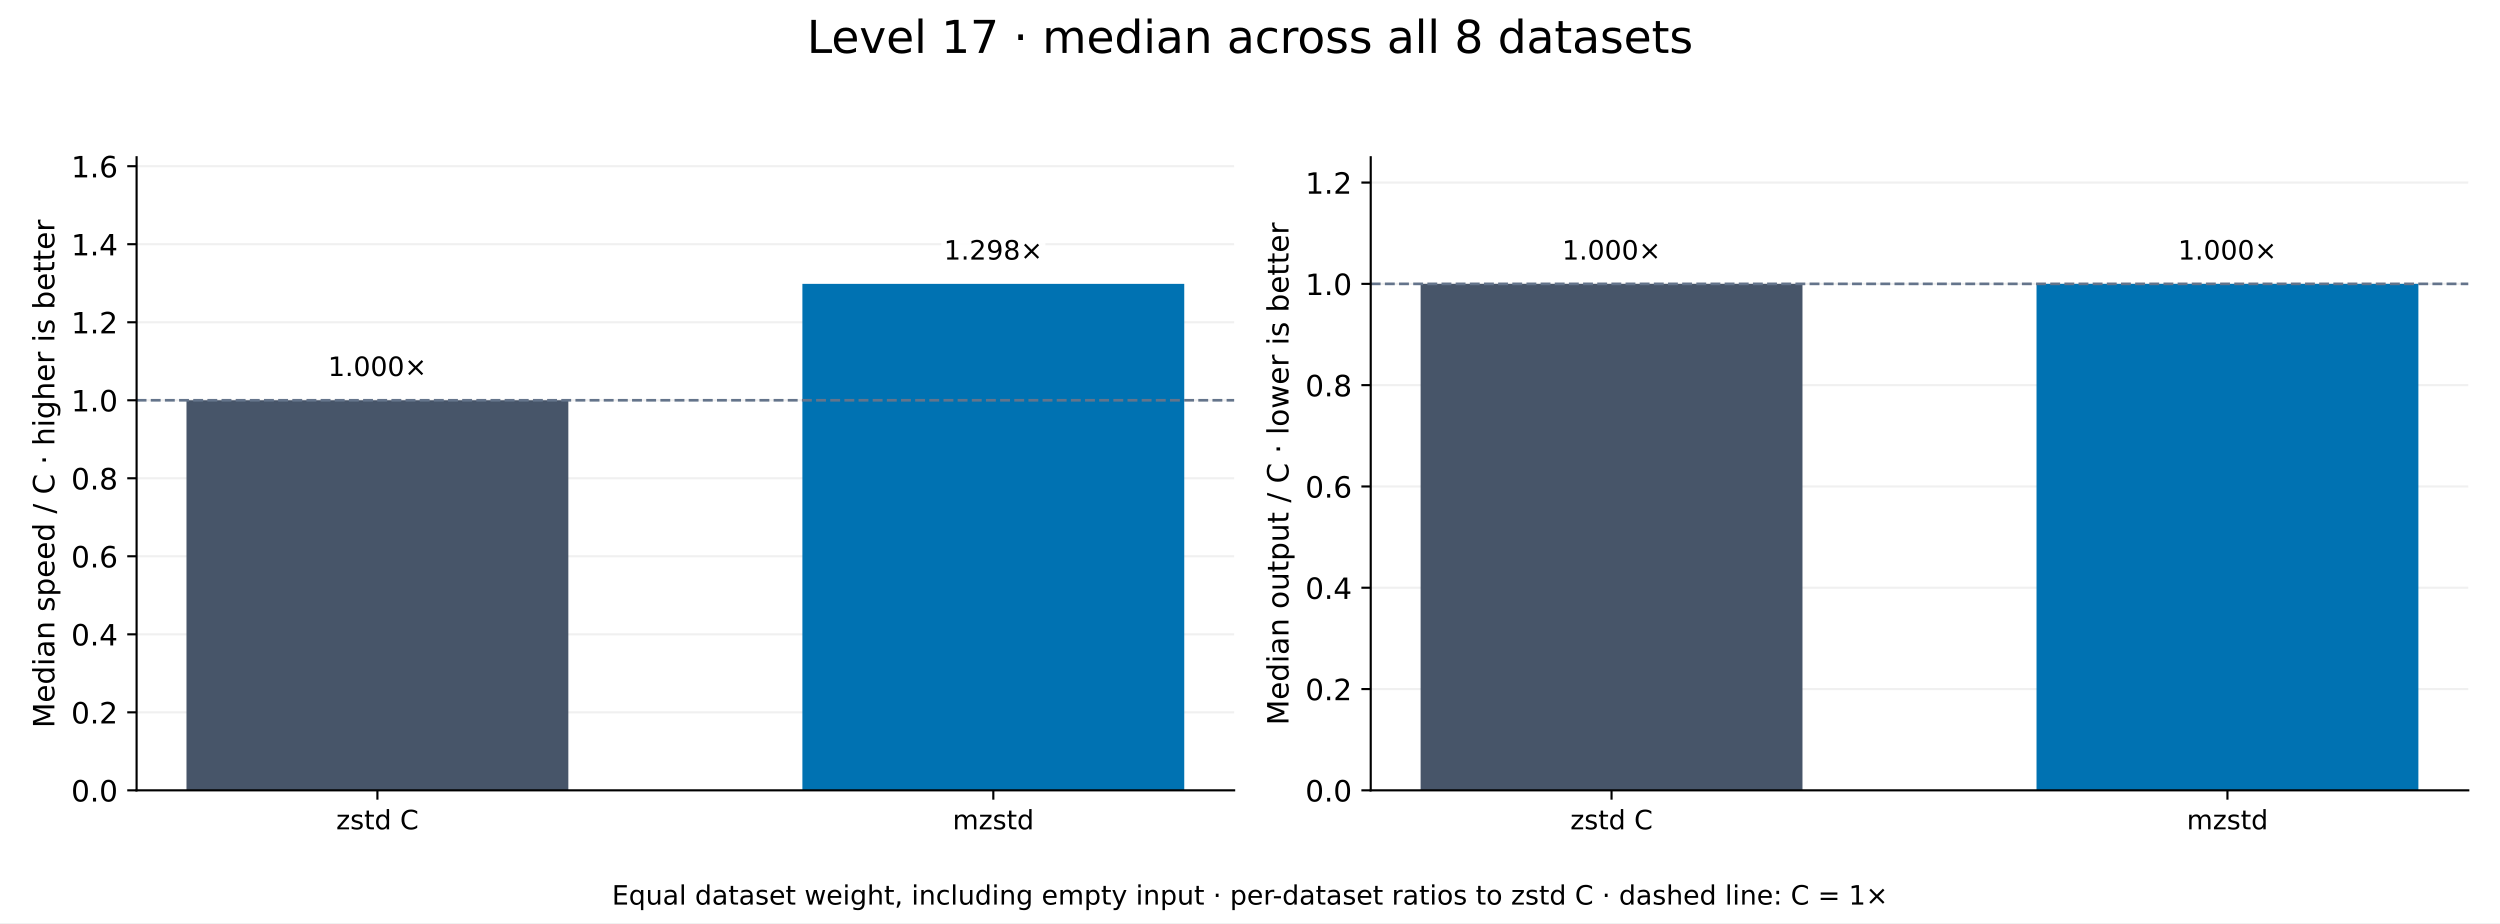
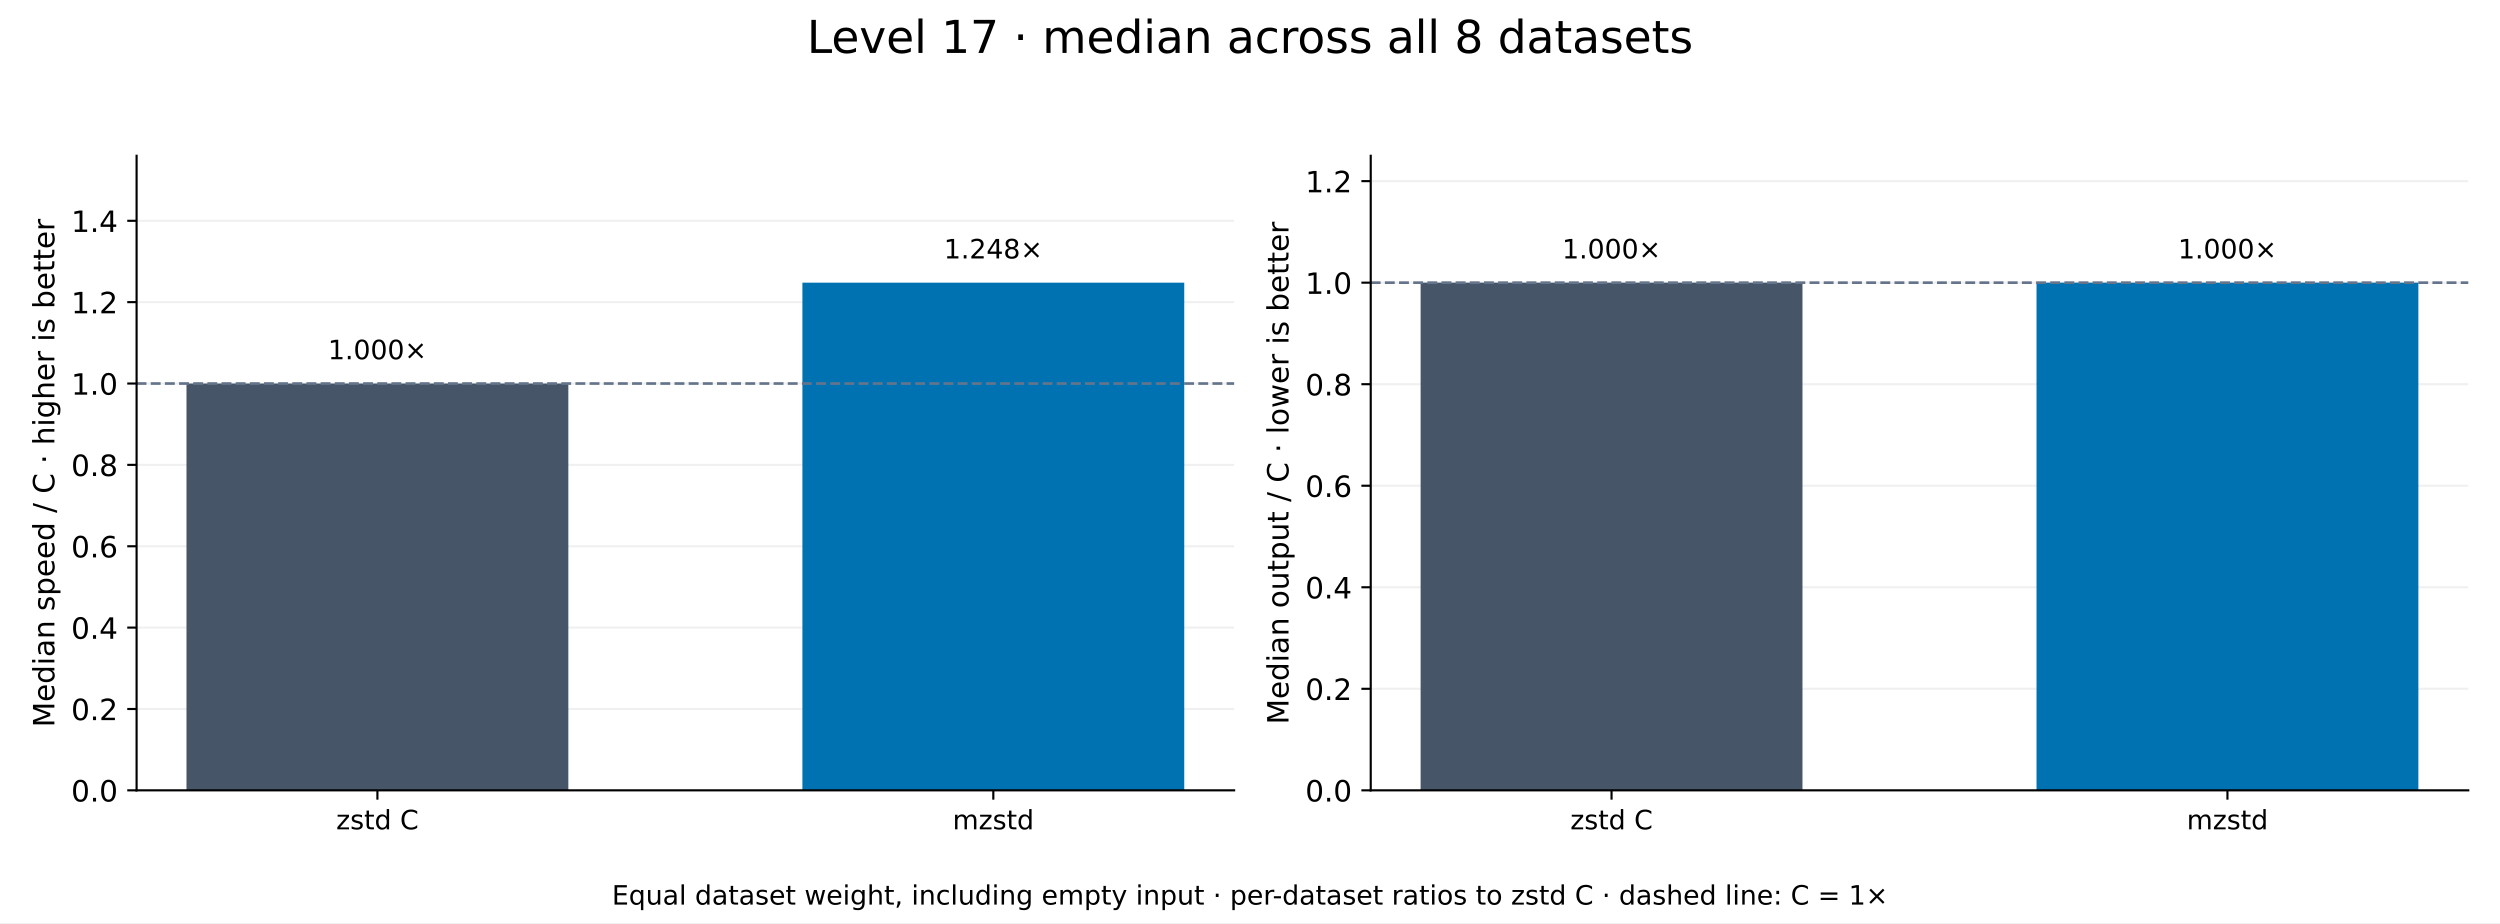
<svg xmlns="http://www.w3.org/2000/svg" xmlns:xlink="http://www.w3.org/1999/xlink" width="936pt" height="345.6pt" viewBox="0 0 936 345.6" version="1.1">
  <defs>
    <style type="text/css">*{stroke-linejoin: round; stroke-linecap: butt}</style>
  </defs>
  <g id="figure_1">
    <g id="patch_1">
      <path d="M 0 345.6 L 936 345.6 L 936 0 L 0 0 z " style="fill: #ffffff" />
    </g>
    <g id="axes_1">
      <g id="patch_2">
-         <path d="M 51.14 295.904 L 462.06 295.904 L 462.06 58.872 L 51.14 58.872 z " style="fill: #ffffff" />
+         <path d="M 51.14 295.904 L 462.06 295.904 L 462.06 58.32 L 51.14 58.32 z " style="fill: #ffffff" />
      </g>
      <g id="matplotlib.axis_1">
        <g id="xtick_1">
          <g id="line2d_1">
            <defs>
              <path id="m65b6448228" d="M 0 0 L 0 3.5 " style="stroke: #000000; stroke-width: 0.8" />
            </defs>
            <g>
              <use xlink:href="#m65b6448228" x="141.303" y="295.904" style="stroke: #000000; stroke-width: 0.8" />
            </g>
          </g>
          <g id="text_1">
            <text style="font-size: 10px; font-family: 'DejaVu Sans', 'Bitstream Vera Sans', 'Computer Modern Sans Serif', 'Lucida Grande', 'Verdana', 'Geneva', 'Lucid', 'Arial', 'Helvetica', 'Avant Garde', sans-serif; text-anchor: middle" x="141.303" y="310.502" transform="rotate(-0 141.3026 310.5024)">zstd C</text>
          </g>
        </g>
        <g id="xtick_2">
          <g id="line2d_2">
            <g>
              <use xlink:href="#m65b6448228" x="371.897" y="295.904" style="stroke: #000000; stroke-width: 0.8" />
            </g>
          </g>
          <g id="text_2">
            <text style="font-size: 10px; font-family: 'DejaVu Sans', 'Bitstream Vera Sans', 'Computer Modern Sans Serif', 'Lucida Grande', 'Verdana', 'Geneva', 'Lucid', 'Arial', 'Helvetica', 'Avant Garde', sans-serif; text-anchor: middle" x="371.897" y="310.502" transform="rotate(-0 371.8974 310.5024)">mzstd</text>
          </g>
        </g>
      </g>
      <g id="matplotlib.axis_2">
        <g id="ytick_1">
          <g id="line2d_3">
-             <path d="M 51.14 295.904 L 462.06 295.904 " clip-path="url(#p8e6f8cdf6a)" style="fill: none; stroke: #b0b0b0; stroke-opacity: 0.18; stroke-width: 0.8; stroke-linecap: square" />
+             <path d="M 51.14 295.904 L 462.06 295.904 " clip-path="url(#p7522cdb140)" style="fill: none; stroke: #b0b0b0; stroke-opacity: 0.18; stroke-width: 0.8; stroke-linecap: square" />
          </g>
          <g id="line2d_4">
            <defs>
              <path id="m2464d3fd6f" d="M 0 0 L -3.5 0 " style="stroke: #000000; stroke-width: 0.8" />
            </defs>
            <g>
              <use xlink:href="#m2464d3fd6f" x="51.14" y="295.904" style="stroke: #000000; stroke-width: 0.8" />
            </g>
          </g>
          <g id="text_3">
            <text style="font-size: 11px; font-family: 'DejaVu Sans', 'Bitstream Vera Sans', 'Computer Modern Sans Serif', 'Lucida Grande', 'Verdana', 'Geneva', 'Lucid', 'Arial', 'Helvetica', 'Avant Garde', sans-serif; text-anchor: end" x="44.14" y="300.083" transform="rotate(-0 44.14 300.0831)">0.0</text>
          </g>
        </g>
        <g id="ytick_2">
          <g id="line2d_5">
-             <path d="M 51.14 266.695 L 462.06 266.695 " clip-path="url(#p8e6f8cdf6a)" style="fill: none; stroke: #b0b0b0; stroke-opacity: 0.18; stroke-width: 0.8; stroke-linecap: square" />
+             <path d="M 51.14 265.44 L 462.06 265.44 " clip-path="url(#p7522cdb140)" style="fill: none; stroke: #b0b0b0; stroke-opacity: 0.18; stroke-width: 0.8; stroke-linecap: square" />
          </g>
          <g id="line2d_6">
            <g>
-               <use xlink:href="#m2464d3fd6f" x="51.14" y="266.695" style="stroke: #000000; stroke-width: 0.8" />
+               <use xlink:href="#m2464d3fd6f" x="51.14" y="265.44" style="stroke: #000000; stroke-width: 0.8" />
            </g>
          </g>
          <g id="text_4">
-             <text style="font-size: 11px; font-family: 'DejaVu Sans', 'Bitstream Vera Sans', 'Computer Modern Sans Serif', 'Lucida Grande', 'Verdana', 'Geneva', 'Lucid', 'Arial', 'Helvetica', 'Avant Garde', sans-serif; text-anchor: end" x="44.14" y="270.874" transform="rotate(-0 44.14 270.8737)">0.2</text>
+             <text style="font-size: 11px; font-family: 'DejaVu Sans', 'Bitstream Vera Sans', 'Computer Modern Sans Serif', 'Lucida Grande', 'Verdana', 'Geneva', 'Lucid', 'Arial', 'Helvetica', 'Avant Garde', sans-serif; text-anchor: end" x="44.14" y="269.619" transform="rotate(-0 44.14 269.6194)">0.2</text>
          </g>
        </g>
        <g id="ytick_3">
          <g id="line2d_7">
-             <path d="M 51.14 237.485 L 462.06 237.485 " clip-path="url(#p8e6f8cdf6a)" style="fill: none; stroke: #b0b0b0; stroke-opacity: 0.18; stroke-width: 0.8; stroke-linecap: square" />
+             <path d="M 51.14 234.977 L 462.06 234.977 " clip-path="url(#p7522cdb140)" style="fill: none; stroke: #b0b0b0; stroke-opacity: 0.18; stroke-width: 0.8; stroke-linecap: square" />
          </g>
          <g id="line2d_8">
            <g>
-               <use xlink:href="#m2464d3fd6f" x="51.14" y="237.485" style="stroke: #000000; stroke-width: 0.8" />
+               <use xlink:href="#m2464d3fd6f" x="51.14" y="234.977" style="stroke: #000000; stroke-width: 0.8" />
            </g>
          </g>
          <g id="text_5">
-             <text style="font-size: 11px; font-family: 'DejaVu Sans', 'Bitstream Vera Sans', 'Computer Modern Sans Serif', 'Lucida Grande', 'Verdana', 'Geneva', 'Lucid', 'Arial', 'Helvetica', 'Avant Garde', sans-serif; text-anchor: end" x="44.14" y="241.664" transform="rotate(-0 44.14 241.6642)">0.4</text>
+             <text style="font-size: 11px; font-family: 'DejaVu Sans', 'Bitstream Vera Sans', 'Computer Modern Sans Serif', 'Lucida Grande', 'Verdana', 'Geneva', 'Lucid', 'Arial', 'Helvetica', 'Avant Garde', sans-serif; text-anchor: end" x="44.14" y="239.156" transform="rotate(-0 44.14 239.1557)">0.4</text>
          </g>
        </g>
        <g id="ytick_4">
          <g id="line2d_9">
-             <path d="M 51.14 208.276 L 462.06 208.276 " clip-path="url(#p8e6f8cdf6a)" style="fill: none; stroke: #b0b0b0; stroke-opacity: 0.18; stroke-width: 0.8; stroke-linecap: square" />
+             <path d="M 51.14 204.513 L 462.06 204.513 " clip-path="url(#p7522cdb140)" style="fill: none; stroke: #b0b0b0; stroke-opacity: 0.18; stroke-width: 0.8; stroke-linecap: square" />
          </g>
          <g id="line2d_10">
            <g>
-               <use xlink:href="#m2464d3fd6f" x="51.14" y="208.276" style="stroke: #000000; stroke-width: 0.8" />
+               <use xlink:href="#m2464d3fd6f" x="51.14" y="204.513" style="stroke: #000000; stroke-width: 0.8" />
            </g>
          </g>
          <g id="text_6">
-             <text style="font-size: 11px; font-family: 'DejaVu Sans', 'Bitstream Vera Sans', 'Computer Modern Sans Serif', 'Lucida Grande', 'Verdana', 'Geneva', 'Lucid', 'Arial', 'Helvetica', 'Avant Garde', sans-serif; text-anchor: end" x="44.14" y="212.455" transform="rotate(-0 44.14 212.4547)">0.6</text>
+             <text style="font-size: 11px; font-family: 'DejaVu Sans', 'Bitstream Vera Sans', 'Computer Modern Sans Serif', 'Lucida Grande', 'Verdana', 'Geneva', 'Lucid', 'Arial', 'Helvetica', 'Avant Garde', sans-serif; text-anchor: end" x="44.14" y="208.692" transform="rotate(-0 44.14 208.692)">0.6</text>
          </g>
        </g>
        <g id="ytick_5">
          <g id="line2d_11">
-             <path d="M 51.14 179.066 L 462.06 179.066 " clip-path="url(#p8e6f8cdf6a)" style="fill: none; stroke: #b0b0b0; stroke-opacity: 0.18; stroke-width: 0.8; stroke-linecap: square" />
+             <path d="M 51.14 174.049 L 462.06 174.049 " clip-path="url(#p7522cdb140)" style="fill: none; stroke: #b0b0b0; stroke-opacity: 0.18; stroke-width: 0.8; stroke-linecap: square" />
          </g>
          <g id="line2d_12">
            <g>
-               <use xlink:href="#m2464d3fd6f" x="51.14" y="179.066" style="stroke: #000000; stroke-width: 0.8" />
+               <use xlink:href="#m2464d3fd6f" x="51.14" y="174.049" style="stroke: #000000; stroke-width: 0.8" />
            </g>
          </g>
          <g id="text_7">
-             <text style="font-size: 11px; font-family: 'DejaVu Sans', 'Bitstream Vera Sans', 'Computer Modern Sans Serif', 'Lucida Grande', 'Verdana', 'Geneva', 'Lucid', 'Arial', 'Helvetica', 'Avant Garde', sans-serif; text-anchor: end" x="44.14" y="183.245" transform="rotate(-0 44.14 183.2452)">0.8</text>
+             <text style="font-size: 11px; font-family: 'DejaVu Sans', 'Bitstream Vera Sans', 'Computer Modern Sans Serif', 'Lucida Grande', 'Verdana', 'Geneva', 'Lucid', 'Arial', 'Helvetica', 'Avant Garde', sans-serif; text-anchor: end" x="44.14" y="178.228" transform="rotate(-0 44.14 178.2283)">0.8</text>
          </g>
        </g>
        <g id="ytick_6">
          <g id="line2d_13">
-             <path d="M 51.14 149.857 L 462.06 149.857 " clip-path="url(#p8e6f8cdf6a)" style="fill: none; stroke: #b0b0b0; stroke-opacity: 0.18; stroke-width: 0.8; stroke-linecap: square" />
+             <path d="M 51.14 143.585 L 462.06 143.585 " clip-path="url(#p7522cdb140)" style="fill: none; stroke: #b0b0b0; stroke-opacity: 0.18; stroke-width: 0.8; stroke-linecap: square" />
          </g>
          <g id="line2d_14">
            <g>
-               <use xlink:href="#m2464d3fd6f" x="51.14" y="149.857" style="stroke: #000000; stroke-width: 0.8" />
+               <use xlink:href="#m2464d3fd6f" x="51.14" y="143.585" style="stroke: #000000; stroke-width: 0.8" />
            </g>
          </g>
          <g id="text_8">
-             <text style="font-size: 11px; font-family: 'DejaVu Sans', 'Bitstream Vera Sans', 'Computer Modern Sans Serif', 'Lucida Grande', 'Verdana', 'Geneva', 'Lucid', 'Arial', 'Helvetica', 'Avant Garde', sans-serif; text-anchor: end" x="44.14" y="154.036" transform="rotate(-0 44.14 154.0358)">1.0</text>
+             <text style="font-size: 11px; font-family: 'DejaVu Sans', 'Bitstream Vera Sans', 'Computer Modern Sans Serif', 'Lucida Grande', 'Verdana', 'Geneva', 'Lucid', 'Arial', 'Helvetica', 'Avant Garde', sans-serif; text-anchor: end" x="44.14" y="147.765" transform="rotate(-0 44.14 147.7646)">1.0</text>
          </g>
        </g>
        <g id="ytick_7">
          <g id="line2d_15">
-             <path d="M 51.14 120.647 L 462.06 120.647 " clip-path="url(#p8e6f8cdf6a)" style="fill: none; stroke: #b0b0b0; stroke-opacity: 0.18; stroke-width: 0.8; stroke-linecap: square" />
+             <path d="M 51.14 113.122 L 462.06 113.122 " clip-path="url(#p7522cdb140)" style="fill: none; stroke: #b0b0b0; stroke-opacity: 0.18; stroke-width: 0.8; stroke-linecap: square" />
          </g>
          <g id="line2d_16">
            <g>
-               <use xlink:href="#m2464d3fd6f" x="51.14" y="120.647" style="stroke: #000000; stroke-width: 0.8" />
+               <use xlink:href="#m2464d3fd6f" x="51.14" y="113.122" style="stroke: #000000; stroke-width: 0.8" />
            </g>
          </g>
          <g id="text_9">
-             <text style="font-size: 11px; font-family: 'DejaVu Sans', 'Bitstream Vera Sans', 'Computer Modern Sans Serif', 'Lucida Grande', 'Verdana', 'Geneva', 'Lucid', 'Arial', 'Helvetica', 'Avant Garde', sans-serif; text-anchor: end" x="44.14" y="124.826" transform="rotate(-0 44.14 124.8263)">1.2</text>
+             <text style="font-size: 11px; font-family: 'DejaVu Sans', 'Bitstream Vera Sans', 'Computer Modern Sans Serif', 'Lucida Grande', 'Verdana', 'Geneva', 'Lucid', 'Arial', 'Helvetica', 'Avant Garde', sans-serif; text-anchor: end" x="44.14" y="117.301" transform="rotate(-0 44.14 117.3009)">1.2</text>
          </g>
        </g>
        <g id="ytick_8">
          <g id="line2d_17">
-             <path d="M 51.14 91.438 L 462.06 91.438 " clip-path="url(#p8e6f8cdf6a)" style="fill: none; stroke: #b0b0b0; stroke-opacity: 0.18; stroke-width: 0.8; stroke-linecap: square" />
+             <path d="M 51.14 82.658 L 462.06 82.658 " clip-path="url(#p7522cdb140)" style="fill: none; stroke: #b0b0b0; stroke-opacity: 0.18; stroke-width: 0.8; stroke-linecap: square" />
          </g>
          <g id="line2d_18">
            <g>
-               <use xlink:href="#m2464d3fd6f" x="51.14" y="91.438" style="stroke: #000000; stroke-width: 0.8" />
+               <use xlink:href="#m2464d3fd6f" x="51.14" y="82.658" style="stroke: #000000; stroke-width: 0.8" />
            </g>
          </g>
          <g id="text_10">
-             <text style="font-size: 11px; font-family: 'DejaVu Sans', 'Bitstream Vera Sans', 'Computer Modern Sans Serif', 'Lucida Grande', 'Verdana', 'Geneva', 'Lucid', 'Arial', 'Helvetica', 'Avant Garde', sans-serif; text-anchor: end" x="44.14" y="95.617" transform="rotate(-0 44.14 95.61682)">1.4</text>
-           </g>
-         </g>
-         <g id="ytick_9">
-           <g id="line2d_19">
-             <path d="M 51.14 62.228 L 462.06 62.228 " clip-path="url(#p8e6f8cdf6a)" style="fill: none; stroke: #b0b0b0; stroke-opacity: 0.18; stroke-width: 0.8; stroke-linecap: square" />
-           </g>
-           <g id="line2d_20">
-             <g>
-               <use xlink:href="#m2464d3fd6f" x="51.14" y="62.228" style="stroke: #000000; stroke-width: 0.8" />
-             </g>
-           </g>
-           <g id="text_11">
-             <text style="font-size: 11px; font-family: 'DejaVu Sans', 'Bitstream Vera Sans', 'Computer Modern Sans Serif', 'Lucida Grande', 'Verdana', 'Geneva', 'Lucid', 'Arial', 'Helvetica', 'Avant Garde', sans-serif; text-anchor: end" x="44.14" y="66.407" transform="rotate(-0 44.14 66.40735)">1.6</text>
-           </g>
-         </g>
-         <g id="text_12">
-           <text style="font-size: 11px; font-family: 'DejaVu Sans', 'Bitstream Vera Sans', 'Computer Modern Sans Serif', 'Lucida Grande', 'Verdana', 'Geneva', 'Lucid', 'Arial', 'Helvetica', 'Avant Garde', sans-serif; text-anchor: middle" x="20.359" y="177.388" transform="rotate(-90 20.35891 177.3878)">Median speed / C · higher is better</text>
+             <text style="font-size: 11px; font-family: 'DejaVu Sans', 'Bitstream Vera Sans', 'Computer Modern Sans Serif', 'Lucida Grande', 'Verdana', 'Geneva', 'Lucid', 'Arial', 'Helvetica', 'Avant Garde', sans-serif; text-anchor: end" x="44.14" y="86.837" transform="rotate(-0 44.14 86.83718)">1.4</text>
+           </g>
+         </g>
+         <g id="text_11">
+           <text style="font-size: 11px; font-family: 'DejaVu Sans', 'Bitstream Vera Sans', 'Computer Modern Sans Serif', 'Lucida Grande', 'Verdana', 'Geneva', 'Lucid', 'Arial', 'Helvetica', 'Avant Garde', sans-serif; text-anchor: middle" x="20.359" y="177.112" transform="rotate(-90 20.35891 177.112)">Median speed / C · higher is better</text>
        </g>
      </g>
      <g id="patch_3">
-         <path d="M 69.818 295.904 L 212.787 295.904 L 212.787 149.857 L 69.818 149.857 z " clip-path="url(#p8e6f8cdf6a)" style="fill: #475569" />
+         <path d="M 69.818 295.904 L 212.787 295.904 L 212.787 143.585 L 69.818 143.585 z " clip-path="url(#p7522cdb140)" style="fill: #475569" />
      </g>
      <g id="patch_4">
-         <path d="M 300.413 295.904 L 443.382 295.904 L 443.382 106.278 L 300.413 106.278 z " clip-path="url(#p8e6f8cdf6a)" style="fill: #0072b2" />
-       </g>
-       <g id="line2d_21">
-         <path d="M 51.14 149.857 L 462.06 149.857 " clip-path="url(#p8e6f8cdf6a)" style="fill: none; stroke-dasharray: 3.7,1.6; stroke-dashoffset: 0; stroke: #64748b" />
+         <path d="M 300.413 295.904 L 443.382 295.904 L 443.382 105.837 L 300.413 105.837 z " clip-path="url(#p7522cdb140)" style="fill: #0072b2" />
+       </g>
+       <g id="line2d_19">
+         <path d="M 51.14 143.585 L 462.06 143.585 " clip-path="url(#p7522cdb140)" style="fill: none; stroke-dasharray: 3.7,1.6; stroke-dashoffset: 0; stroke: #64748b" />
      </g>
      <g id="patch_5">
-         <path d="M 51.14 295.904 L 51.14 58.872 " style="fill: none; stroke: #000000; stroke-width: 0.8; stroke-linejoin: miter; stroke-linecap: square" />
+         <path d="M 51.14 295.904 L 51.14 58.32 " style="fill: none; stroke: #000000; stroke-width: 0.8; stroke-linejoin: miter; stroke-linecap: square" />
      </g>
      <g id="patch_6">
        <path d="M 51.14 295.904 L 462.06 295.904 " style="fill: none; stroke: #000000; stroke-width: 0.8; stroke-linejoin: miter; stroke-linecap: square" />
      </g>
+       <g id="text_12">
+         <g id="patch_7">
+           <path d="M 121.799 137.585 L 160.806 137.585 L 160.806 125.907 L 121.799 125.907 z " style="fill: #ffffff; opacity: 0.9" />
+         </g>
+         <text style="font-size: 10px; font-family: 'DejaVu Sans', 'Bitstream Vera Sans', 'Computer Modern Sans Serif', 'Lucida Grande', 'Verdana', 'Geneva', 'Lucid', 'Arial', 'Helvetica', 'Avant Garde', sans-serif; text-anchor: middle" x="141.303" y="134.506" transform="rotate(-0 141.3026 134.5058)">1.000×</text>
+       </g>
      <g id="text_13">
-         <g id="patch_7">
-           <path d="M 121.799 143.857 L 160.806 143.857 L 160.806 132.179 L 121.799 132.179 z " style="fill: #ffffff; opacity: 0.9" />
-         </g>
-         <text style="font-size: 10px; font-family: 'DejaVu Sans', 'Bitstream Vera Sans', 'Computer Modern Sans Serif', 'Lucida Grande', 'Verdana', 'Geneva', 'Lucid', 'Arial', 'Helvetica', 'Avant Garde', sans-serif; text-anchor: middle" x="141.303" y="140.777" transform="rotate(-0 141.3026 140.7769)">1.000×</text>
-       </g>
-       <g id="text_14">
        <g id="patch_8">
-           <path d="M 352.394 100.278 L 391.401 100.278 L 391.401 88.6 L 352.394 88.6 z " style="fill: #ffffff; opacity: 0.9" />
-         </g>
-         <text style="font-size: 10px; font-family: 'DejaVu Sans', 'Bitstream Vera Sans', 'Computer Modern Sans Serif', 'Lucida Grande', 'Verdana', 'Geneva', 'Lucid', 'Arial', 'Helvetica', 'Avant Garde', sans-serif; text-anchor: middle" x="371.897" y="97.198" transform="rotate(-0 371.8974 97.19843)">1.298×</text>
+           <path d="M 352.394 99.837 L 391.401 99.837 L 391.401 88.159 L 352.394 88.159 z " style="fill: #ffffff; opacity: 0.9" />
+         </g>
+         <text style="font-size: 10px; font-family: 'DejaVu Sans', 'Bitstream Vera Sans', 'Computer Modern Sans Serif', 'Lucida Grande', 'Verdana', 'Geneva', 'Lucid', 'Arial', 'Helvetica', 'Avant Garde', sans-serif; text-anchor: middle" x="371.897" y="96.757" transform="rotate(-0 371.8974 96.75711)">1.248×</text>
      </g>
    </g>
    <g id="axes_2">
      <g id="patch_9">
-         <path d="M 513.2 295.904 L 924.12 295.904 L 924.12 58.872 L 513.2 58.872 z " style="fill: #ffffff" />
+         <path d="M 513.2 295.904 L 924.12 295.904 L 924.12 58.32 L 513.2 58.32 z " style="fill: #ffffff" />
      </g>
      <g id="matplotlib.axis_3">
        <g id="xtick_3">
+           <g id="line2d_20">
+             <g>
+               <use xlink:href="#m65b6448228" x="603.363" y="295.904" style="stroke: #000000; stroke-width: 0.8" />
+             </g>
+           </g>
+           <g id="text_14">
+             <text style="font-size: 10px; font-family: 'DejaVu Sans', 'Bitstream Vera Sans', 'Computer Modern Sans Serif', 'Lucida Grande', 'Verdana', 'Geneva', 'Lucid', 'Arial', 'Helvetica', 'Avant Garde', sans-serif; text-anchor: middle" x="603.363" y="310.502" transform="rotate(-0 603.3626 310.5024)">zstd C</text>
+           </g>
+         </g>
+         <g id="xtick_4">
+           <g id="line2d_21">
+             <g>
+               <use xlink:href="#m65b6448228" x="833.957" y="295.904" style="stroke: #000000; stroke-width: 0.8" />
+             </g>
+           </g>
+           <g id="text_15">
+             <text style="font-size: 10px; font-family: 'DejaVu Sans', 'Bitstream Vera Sans', 'Computer Modern Sans Serif', 'Lucida Grande', 'Verdana', 'Geneva', 'Lucid', 'Arial', 'Helvetica', 'Avant Garde', sans-serif; text-anchor: middle" x="833.957" y="310.502" transform="rotate(-0 833.9574 310.5024)">mzstd</text>
+           </g>
+         </g>
+       </g>
+       <g id="matplotlib.axis_4">
+         <g id="ytick_9">
          <g id="line2d_22">
-             <g>
-               <use xlink:href="#m65b6448228" x="603.363" y="295.904" style="stroke: #000000; stroke-width: 0.8" />
-             </g>
-           </g>
-           <g id="text_15">
-             <text style="font-size: 10px; font-family: 'DejaVu Sans', 'Bitstream Vera Sans', 'Computer Modern Sans Serif', 'Lucida Grande', 'Verdana', 'Geneva', 'Lucid', 'Arial', 'Helvetica', 'Avant Garde', sans-serif; text-anchor: middle" x="603.363" y="310.502" transform="rotate(-0 603.3626 310.5024)">zstd C</text>
-           </g>
-         </g>
-         <g id="xtick_4">
+             <path d="M 513.2 295.904 L 924.12 295.904 " clip-path="url(#p232acf7092)" style="fill: none; stroke: #b0b0b0; stroke-opacity: 0.18; stroke-width: 0.8; stroke-linecap: square" />
+           </g>
          <g id="line2d_23">
            <g>
-               <use xlink:href="#m65b6448228" x="833.957" y="295.904" style="stroke: #000000; stroke-width: 0.8" />
+               <use xlink:href="#m2464d3fd6f" x="513.2" y="295.904" style="stroke: #000000; stroke-width: 0.8" />
            </g>
          </g>
          <g id="text_16">
-             <text style="font-size: 10px; font-family: 'DejaVu Sans', 'Bitstream Vera Sans', 'Computer Modern Sans Serif', 'Lucida Grande', 'Verdana', 'Geneva', 'Lucid', 'Arial', 'Helvetica', 'Avant Garde', sans-serif; text-anchor: middle" x="833.957" y="310.502" transform="rotate(-0 833.9574 310.5024)">mzstd</text>
-           </g>
-         </g>
-       </g>
-       <g id="matplotlib.axis_4">
+             <text style="font-size: 11px; font-family: 'DejaVu Sans', 'Bitstream Vera Sans', 'Computer Modern Sans Serif', 'Lucida Grande', 'Verdana', 'Geneva', 'Lucid', 'Arial', 'Helvetica', 'Avant Garde', sans-serif; text-anchor: end" x="506.2" y="300.083" transform="rotate(-0 506.2 300.0831)">0.0</text>
+           </g>
+         </g>
        <g id="ytick_10">
          <g id="line2d_24">
-             <path d="M 513.2 295.904 L 924.12 295.904 " clip-path="url(#pc276c8131b)" style="fill: none; stroke: #b0b0b0; stroke-opacity: 0.18; stroke-width: 0.8; stroke-linecap: square" />
+             <path d="M 513.2 257.891 L 924.12 257.891 " clip-path="url(#p232acf7092)" style="fill: none; stroke: #b0b0b0; stroke-opacity: 0.18; stroke-width: 0.8; stroke-linecap: square" />
          </g>
          <g id="line2d_25">
            <g>
-               <use xlink:href="#m2464d3fd6f" x="513.2" y="295.904" style="stroke: #000000; stroke-width: 0.8" />
+               <use xlink:href="#m2464d3fd6f" x="513.2" y="257.891" style="stroke: #000000; stroke-width: 0.8" />
            </g>
          </g>
          <g id="text_17">
-             <text style="font-size: 11px; font-family: 'DejaVu Sans', 'Bitstream Vera Sans', 'Computer Modern Sans Serif', 'Lucida Grande', 'Verdana', 'Geneva', 'Lucid', 'Arial', 'Helvetica', 'Avant Garde', sans-serif; text-anchor: end" x="506.2" y="300.083" transform="rotate(-0 506.2 300.0831)">0.0</text>
+             <text style="font-size: 11px; font-family: 'DejaVu Sans', 'Bitstream Vera Sans', 'Computer Modern Sans Serif', 'Lucida Grande', 'Verdana', 'Geneva', 'Lucid', 'Arial', 'Helvetica', 'Avant Garde', sans-serif; text-anchor: end" x="506.2" y="262.07" transform="rotate(-0 506.2 262.0697)">0.2</text>
          </g>
        </g>
        <g id="ytick_11">
          <g id="line2d_26">
-             <path d="M 513.2 257.979 L 924.12 257.979 " clip-path="url(#pc276c8131b)" style="fill: none; stroke: #b0b0b0; stroke-opacity: 0.18; stroke-width: 0.8; stroke-linecap: square" />
+             <path d="M 513.2 219.877 L 924.12 219.877 " clip-path="url(#p232acf7092)" style="fill: none; stroke: #b0b0b0; stroke-opacity: 0.18; stroke-width: 0.8; stroke-linecap: square" />
          </g>
          <g id="line2d_27">
            <g>
-               <use xlink:href="#m2464d3fd6f" x="513.2" y="257.979" style="stroke: #000000; stroke-width: 0.8" />
+               <use xlink:href="#m2464d3fd6f" x="513.2" y="219.877" style="stroke: #000000; stroke-width: 0.8" />
            </g>
          </g>
          <g id="text_18">
-             <text style="font-size: 11px; font-family: 'DejaVu Sans', 'Bitstream Vera Sans', 'Computer Modern Sans Serif', 'Lucida Grande', 'Verdana', 'Geneva', 'Lucid', 'Arial', 'Helvetica', 'Avant Garde', sans-serif; text-anchor: end" x="506.2" y="262.158" transform="rotate(-0 506.2 262.158)">0.2</text>
+             <text style="font-size: 11px; font-family: 'DejaVu Sans', 'Bitstream Vera Sans', 'Computer Modern Sans Serif', 'Lucida Grande', 'Verdana', 'Geneva', 'Lucid', 'Arial', 'Helvetica', 'Avant Garde', sans-serif; text-anchor: end" x="506.2" y="224.056" transform="rotate(-0 506.2 224.0563)">0.4</text>
          </g>
        </g>
        <g id="ytick_12">
          <g id="line2d_28">
-             <path d="M 513.2 220.054 L 924.12 220.054 " clip-path="url(#pc276c8131b)" style="fill: none; stroke: #b0b0b0; stroke-opacity: 0.18; stroke-width: 0.8; stroke-linecap: square" />
+             <path d="M 513.2 181.864 L 924.12 181.864 " clip-path="url(#p232acf7092)" style="fill: none; stroke: #b0b0b0; stroke-opacity: 0.18; stroke-width: 0.8; stroke-linecap: square" />
          </g>
          <g id="line2d_29">
            <g>
-               <use xlink:href="#m2464d3fd6f" x="513.2" y="220.054" style="stroke: #000000; stroke-width: 0.8" />
+               <use xlink:href="#m2464d3fd6f" x="513.2" y="181.864" style="stroke: #000000; stroke-width: 0.8" />
            </g>
          </g>
          <g id="text_19">
-             <text style="font-size: 11px; font-family: 'DejaVu Sans', 'Bitstream Vera Sans', 'Computer Modern Sans Serif', 'Lucida Grande', 'Verdana', 'Geneva', 'Lucid', 'Arial', 'Helvetica', 'Avant Garde', sans-serif; text-anchor: end" x="506.2" y="224.233" transform="rotate(-0 506.2 224.2328)">0.4</text>
+             <text style="font-size: 11px; font-family: 'DejaVu Sans', 'Bitstream Vera Sans', 'Computer Modern Sans Serif', 'Lucida Grande', 'Verdana', 'Geneva', 'Lucid', 'Arial', 'Helvetica', 'Avant Garde', sans-serif; text-anchor: end" x="506.2" y="186.043" transform="rotate(-0 506.2 186.0428)">0.6</text>
          </g>
        </g>
        <g id="ytick_13">
          <g id="line2d_30">
-             <path d="M 513.2 182.128 L 924.12 182.128 " clip-path="url(#pc276c8131b)" style="fill: none; stroke: #b0b0b0; stroke-opacity: 0.18; stroke-width: 0.8; stroke-linecap: square" />
+             <path d="M 513.2 143.85 L 924.12 143.85 " clip-path="url(#p232acf7092)" style="fill: none; stroke: #b0b0b0; stroke-opacity: 0.18; stroke-width: 0.8; stroke-linecap: square" />
          </g>
          <g id="line2d_31">
            <g>
-               <use xlink:href="#m2464d3fd6f" x="513.2" y="182.128" style="stroke: #000000; stroke-width: 0.8" />
+               <use xlink:href="#m2464d3fd6f" x="513.2" y="143.85" style="stroke: #000000; stroke-width: 0.8" />
            </g>
          </g>
          <g id="text_20">
-             <text style="font-size: 11px; font-family: 'DejaVu Sans', 'Bitstream Vera Sans', 'Computer Modern Sans Serif', 'Lucida Grande', 'Verdana', 'Geneva', 'Lucid', 'Arial', 'Helvetica', 'Avant Garde', sans-serif; text-anchor: end" x="506.2" y="186.308" transform="rotate(-0 506.2 186.3076)">0.6</text>
+             <text style="font-size: 11px; font-family: 'DejaVu Sans', 'Bitstream Vera Sans', 'Computer Modern Sans Serif', 'Lucida Grande', 'Verdana', 'Geneva', 'Lucid', 'Arial', 'Helvetica', 'Avant Garde', sans-serif; text-anchor: end" x="506.2" y="148.029" transform="rotate(-0 506.2 148.0294)">0.8</text>
          </g>
        </g>
        <g id="ytick_14">
          <g id="line2d_32">
-             <path d="M 513.2 144.203 L 924.12 144.203 " clip-path="url(#pc276c8131b)" style="fill: none; stroke: #b0b0b0; stroke-opacity: 0.18; stroke-width: 0.8; stroke-linecap: square" />
+             <path d="M 513.2 105.837 L 924.12 105.837 " clip-path="url(#p232acf7092)" style="fill: none; stroke: #b0b0b0; stroke-opacity: 0.18; stroke-width: 0.8; stroke-linecap: square" />
          </g>
          <g id="line2d_33">
            <g>
-               <use xlink:href="#m2464d3fd6f" x="513.2" y="144.203" style="stroke: #000000; stroke-width: 0.8" />
+               <use xlink:href="#m2464d3fd6f" x="513.2" y="105.837" style="stroke: #000000; stroke-width: 0.8" />
            </g>
          </g>
          <g id="text_21">
-             <text style="font-size: 11px; font-family: 'DejaVu Sans', 'Bitstream Vera Sans', 'Computer Modern Sans Serif', 'Lucida Grande', 'Verdana', 'Geneva', 'Lucid', 'Arial', 'Helvetica', 'Avant Garde', sans-serif; text-anchor: end" x="506.2" y="148.382" transform="rotate(-0 506.2 148.3824)">0.8</text>
+             <text style="font-size: 11px; font-family: 'DejaVu Sans', 'Bitstream Vera Sans', 'Computer Modern Sans Serif', 'Lucida Grande', 'Verdana', 'Geneva', 'Lucid', 'Arial', 'Helvetica', 'Avant Garde', sans-serif; text-anchor: end" x="506.2" y="110.016" transform="rotate(-0 506.2 110.0159)">1.0</text>
          </g>
        </g>
        <g id="ytick_15">
          <g id="line2d_34">
-             <path d="M 513.2 106.278 L 924.12 106.278 " clip-path="url(#pc276c8131b)" style="fill: none; stroke: #b0b0b0; stroke-opacity: 0.18; stroke-width: 0.8; stroke-linecap: square" />
+             <path d="M 513.2 67.823 L 924.12 67.823 " clip-path="url(#p232acf7092)" style="fill: none; stroke: #b0b0b0; stroke-opacity: 0.18; stroke-width: 0.8; stroke-linecap: square" />
          </g>
          <g id="line2d_35">
            <g>
-               <use xlink:href="#m2464d3fd6f" x="513.2" y="106.278" style="stroke: #000000; stroke-width: 0.8" />
+               <use xlink:href="#m2464d3fd6f" x="513.2" y="67.823" style="stroke: #000000; stroke-width: 0.8" />
            </g>
          </g>
          <g id="text_22">
-             <text style="font-size: 11px; font-family: 'DejaVu Sans', 'Bitstream Vera Sans', 'Computer Modern Sans Serif', 'Lucida Grande', 'Verdana', 'Geneva', 'Lucid', 'Arial', 'Helvetica', 'Avant Garde', sans-serif; text-anchor: end" x="506.2" y="110.457" transform="rotate(-0 506.2 110.4573)">1.0</text>
-           </g>
-         </g>
-         <g id="ytick_16">
-           <g id="line2d_36">
-             <path d="M 513.2 68.353 L 924.12 68.353 " clip-path="url(#pc276c8131b)" style="fill: none; stroke: #b0b0b0; stroke-opacity: 0.18; stroke-width: 0.8; stroke-linecap: square" />
-           </g>
-           <g id="line2d_37">
-             <g>
-               <use xlink:href="#m2464d3fd6f" x="513.2" y="68.353" style="stroke: #000000; stroke-width: 0.8" />
-             </g>
-           </g>
-           <g id="text_23">
-             <text style="font-size: 11px; font-family: 'DejaVu Sans', 'Bitstream Vera Sans', 'Computer Modern Sans Serif', 'Lucida Grande', 'Verdana', 'Geneva', 'Lucid', 'Arial', 'Helvetica', 'Avant Garde', sans-serif; text-anchor: end" x="506.2" y="72.532" transform="rotate(-0 506.2 72.53208)">1.2</text>
-           </g>
-         </g>
-         <g id="text_24">
-           <text style="font-size: 11px; font-family: 'DejaVu Sans', 'Bitstream Vera Sans', 'Computer Modern Sans Serif', 'Lucida Grande', 'Verdana', 'Geneva', 'Lucid', 'Arial', 'Helvetica', 'Avant Garde', sans-serif; text-anchor: middle" x="482.419" y="177.388" transform="rotate(-90 482.4189 177.3878)">Median output / C · lower is better</text>
+             <text style="font-size: 11px; font-family: 'DejaVu Sans', 'Bitstream Vera Sans', 'Computer Modern Sans Serif', 'Lucida Grande', 'Verdana', 'Geneva', 'Lucid', 'Arial', 'Helvetica', 'Avant Garde', sans-serif; text-anchor: end" x="506.2" y="72.003" transform="rotate(-0 506.2 72.0025)">1.2</text>
+           </g>
+         </g>
+         <g id="text_23">
+           <text style="font-size: 11px; font-family: 'DejaVu Sans', 'Bitstream Vera Sans', 'Computer Modern Sans Serif', 'Lucida Grande', 'Verdana', 'Geneva', 'Lucid', 'Arial', 'Helvetica', 'Avant Garde', sans-serif; text-anchor: middle" x="482.419" y="177.112" transform="rotate(-90 482.4189 177.112)">Median output / C · lower is better</text>
        </g>
      </g>
      <g id="patch_10">
-         <path d="M 531.878 295.904 L 674.847 295.904 L 674.847 106.278 L 531.878 106.278 z " clip-path="url(#pc276c8131b)" style="fill: #475569" />
+         <path d="M 531.878 295.904 L 674.847 295.904 L 674.847 105.837 L 531.878 105.837 z " clip-path="url(#p232acf7092)" style="fill: #475569" />
      </g>
      <g id="patch_11">
-         <path d="M 762.473 295.904 L 905.442 295.904 L 905.442 106.278 L 762.473 106.278 z " clip-path="url(#pc276c8131b)" style="fill: #0072b2" />
-       </g>
-       <g id="line2d_38">
-         <path d="M 513.2 106.278 L 924.12 106.278 " clip-path="url(#pc276c8131b)" style="fill: none; stroke-dasharray: 3.7,1.6; stroke-dashoffset: 0; stroke: #64748b" />
+         <path d="M 762.473 295.904 L 905.442 295.904 L 905.442 105.837 L 762.473 105.837 z " clip-path="url(#p232acf7092)" style="fill: #0072b2" />
+       </g>
+       <g id="line2d_36">
+         <path d="M 513.2 105.837 L 924.12 105.837 " clip-path="url(#p232acf7092)" style="fill: none; stroke-dasharray: 3.7,1.6; stroke-dashoffset: 0; stroke: #64748b" />
      </g>
      <g id="patch_12">
-         <path d="M 513.2 295.904 L 513.2 58.872 " style="fill: none; stroke: #000000; stroke-width: 0.8; stroke-linejoin: miter; stroke-linecap: square" />
+         <path d="M 513.2 295.904 L 513.2 58.32 " style="fill: none; stroke: #000000; stroke-width: 0.8; stroke-linejoin: miter; stroke-linecap: square" />
      </g>
      <g id="patch_13">
        <path d="M 513.2 295.904 L 924.12 295.904 " style="fill: none; stroke: #000000; stroke-width: 0.8; stroke-linejoin: miter; stroke-linecap: square" />
      </g>
+       <g id="text_24">
+         <g id="patch_14">
+           <path d="M 583.859 99.837 L 622.866 99.837 L 622.866 88.159 L 583.859 88.159 z " style="fill: #ffffff; opacity: 0.9" />
+         </g>
+         <text style="font-size: 10px; font-family: 'DejaVu Sans', 'Bitstream Vera Sans', 'Computer Modern Sans Serif', 'Lucida Grande', 'Verdana', 'Geneva', 'Lucid', 'Arial', 'Helvetica', 'Avant Garde', sans-serif; text-anchor: middle" x="603.363" y="96.757" transform="rotate(-0 603.3626 96.75711)">1.000×</text>
+       </g>
      <g id="text_25">
-         <g id="patch_14">
-           <path d="M 583.859 100.278 L 622.866 100.278 L 622.866 88.6 L 583.859 88.6 z " style="fill: #ffffff; opacity: 0.9" />
-         </g>
-         <text style="font-size: 10px; font-family: 'DejaVu Sans', 'Bitstream Vera Sans', 'Computer Modern Sans Serif', 'Lucida Grande', 'Verdana', 'Geneva', 'Lucid', 'Arial', 'Helvetica', 'Avant Garde', sans-serif; text-anchor: middle" x="603.363" y="97.198" transform="rotate(-0 603.3626 97.19843)">1.000×</text>
-       </g>
-       <g id="text_26">
        <g id="patch_15">
-           <path d="M 814.454 100.278 L 853.461 100.278 L 853.461 88.6 L 814.454 88.6 z " style="fill: #ffffff; opacity: 0.9" />
-         </g>
-         <text style="font-size: 10px; font-family: 'DejaVu Sans', 'Bitstream Vera Sans', 'Computer Modern Sans Serif', 'Lucida Grande', 'Verdana', 'Geneva', 'Lucid', 'Arial', 'Helvetica', 'Avant Garde', sans-serif; text-anchor: middle" x="833.957" y="97.198" transform="rotate(-0 833.9574 97.19843)">1.000×</text>
-       </g>
+           <path d="M 814.454 99.837 L 853.461 99.837 L 853.461 88.159 L 814.454 88.159 z " style="fill: #ffffff; opacity: 0.9" />
+         </g>
+         <text style="font-size: 10px; font-family: 'DejaVu Sans', 'Bitstream Vera Sans', 'Computer Modern Sans Serif', 'Lucida Grande', 'Verdana', 'Geneva', 'Lucid', 'Arial', 'Helvetica', 'Avant Garde', sans-serif; text-anchor: middle" x="833.957" y="96.757" transform="rotate(-0 833.9574 96.75711)">1.000×</text>
+       </g>
+     </g>
+     <g id="text_26">
+       <text style="font-size: 17px; font-family: 'DejaVu Sans', 'Bitstream Vera Sans', 'Computer Modern Sans Serif', 'Lucida Grande', 'Verdana', 'Geneva', 'Lucid', 'Arial', 'Helvetica', 'Avant Garde', sans-serif; text-anchor: middle" x="468" y="19.829" transform="rotate(-0 468 19.82934)">Level 17 · median across all 8 datasets</text>
    </g>
    <g id="text_27">
-       <text style="font-size: 17px; font-family: 'DejaVu Sans', 'Bitstream Vera Sans', 'Computer Modern Sans Serif', 'Lucida Grande', 'Verdana', 'Geneva', 'Lucid', 'Arial', 'Helvetica', 'Avant Garde', sans-serif; text-anchor: middle" x="468" y="19.829" transform="rotate(-0 468 19.82934)">Level 17 · median across all 8 datasets</text>
-     </g>
-     <g id="text_28">
      <text style="font-size: 10px; font-family: 'DejaVu Sans', 'Bitstream Vera Sans', 'Computer Modern Sans Serif', 'Lucida Grande', 'Verdana', 'Geneva', 'Lucid', 'Arial', 'Helvetica', 'Avant Garde', sans-serif; text-anchor: middle" x="468" y="338.688" transform="rotate(-0 468 338.688)">Equal dataset weight, including empty input · per-dataset ratios to zstd C · dashed line: C = 1×</text>
    </g>
  </g>
  <defs>
-     <clipPath id="p8e6f8cdf6a">
-       <rect x="51.14" y="58.872" width="410.92" height="237.032" />
+     <clipPath id="p7522cdb140">
+       <rect x="51.14" y="58.32" width="410.92" height="237.584" />
    </clipPath>
-     <clipPath id="pc276c8131b">
-       <rect x="513.2" y="58.872" width="410.92" height="237.032" />
+     <clipPath id="p232acf7092">
+       <rect x="513.2" y="58.32" width="410.92" height="237.584" />
    </clipPath>
  </defs>
</svg>
